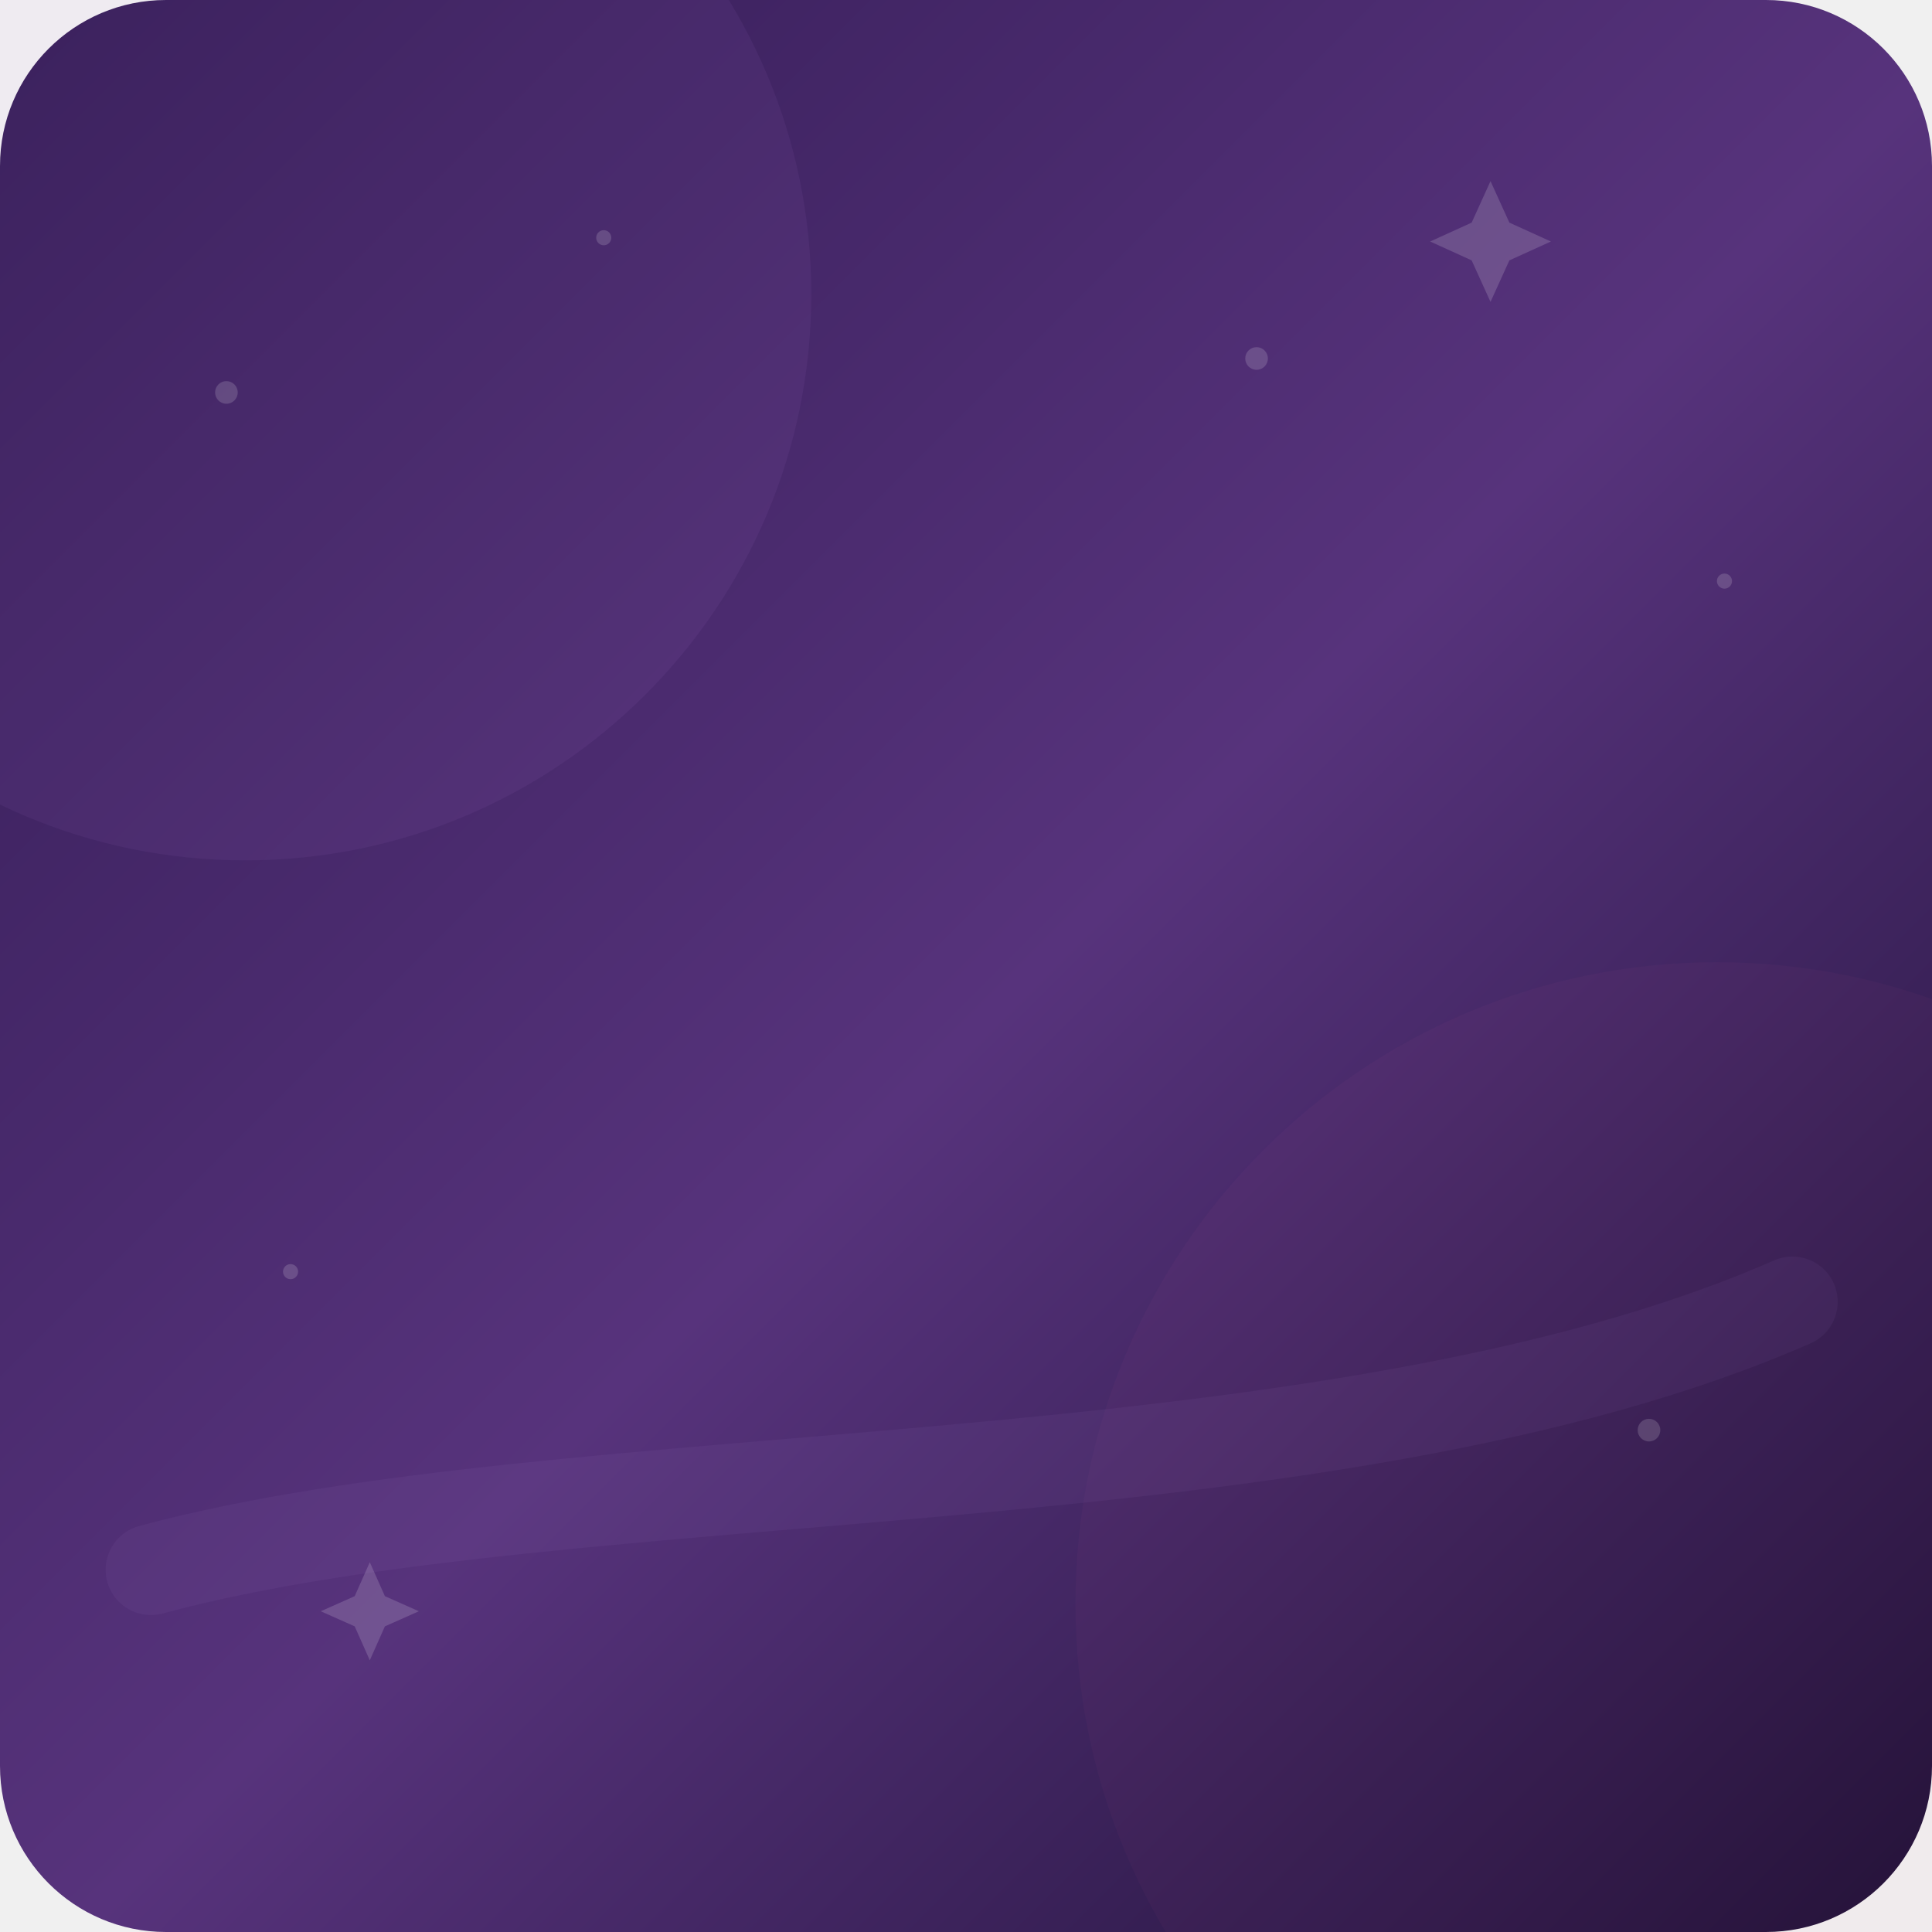
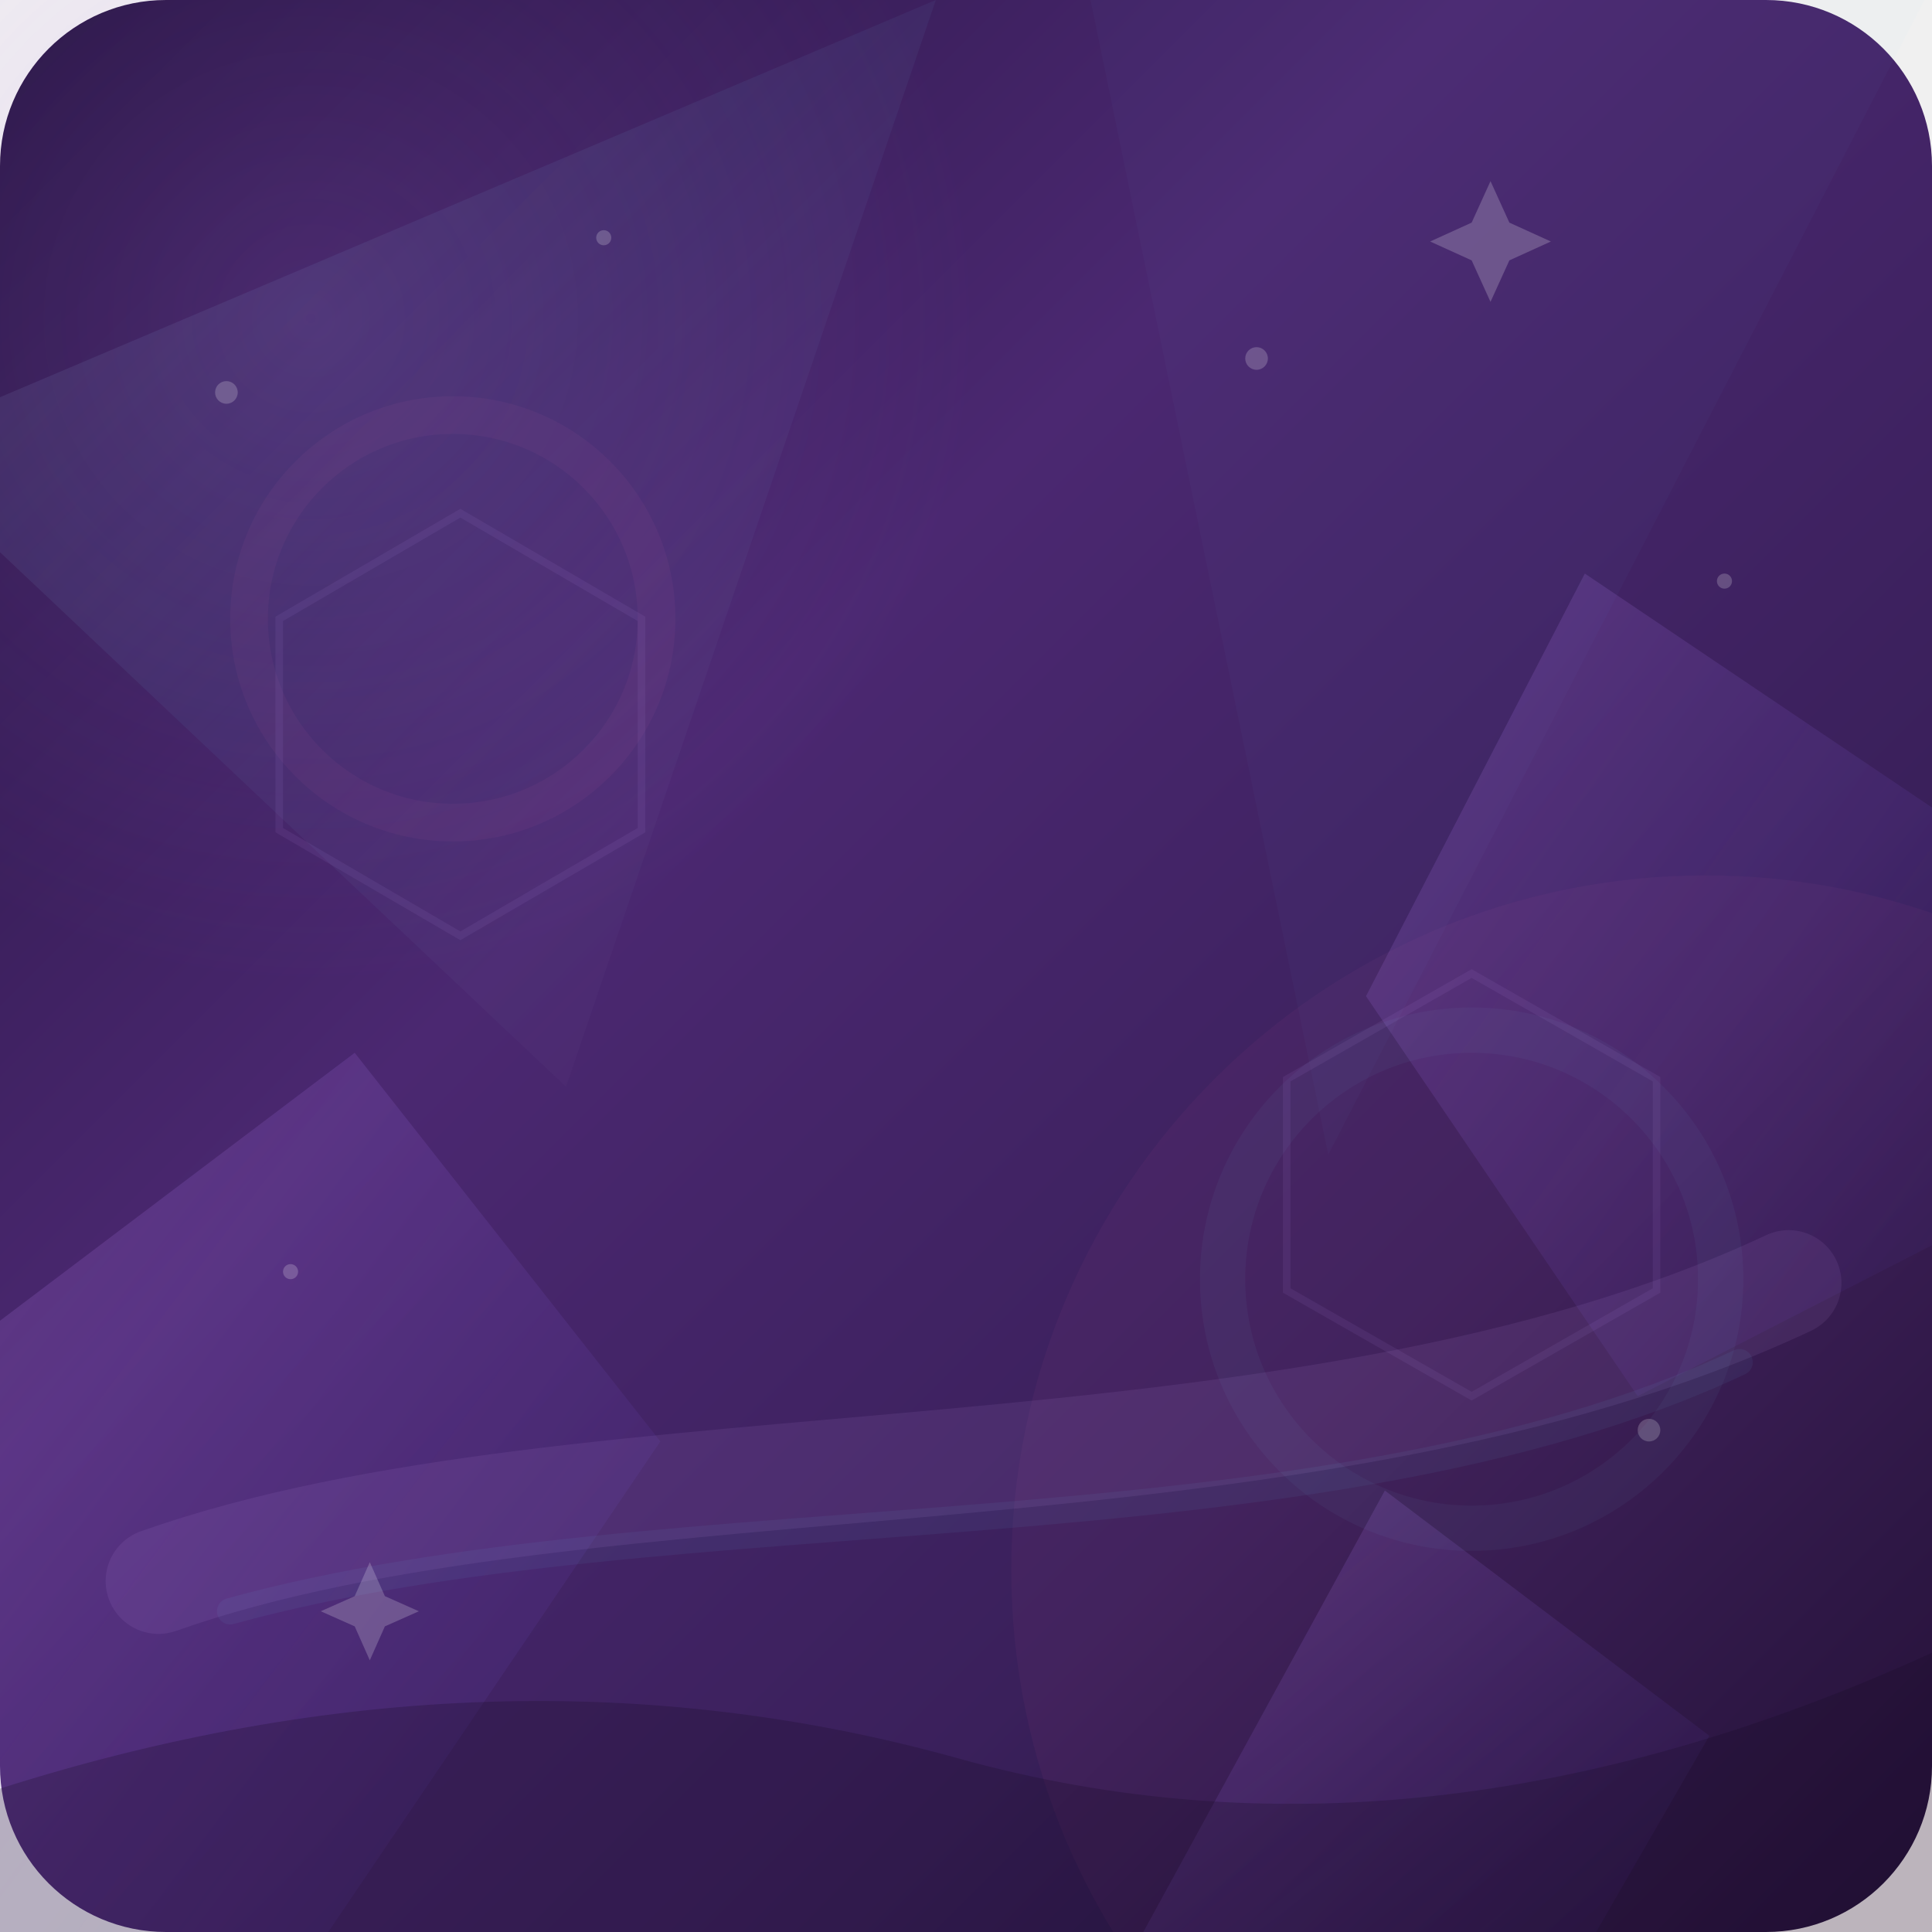
<svg xmlns="http://www.w3.org/2000/svg" width="512" height="512" viewBox="0 0 512 512">
  <defs>
-     <linearGradient id="rbg" x1="0" y1="0" x2="1" y2="1">
-       <stop stop-color="#0d3c38" />
-       <stop offset=".5" stop-color="#1d6a4b" />
-       <stop offset="1" stop-color="#092d36" />
+     <linearGradient id="bg" x1="0" y1="0" x2="1" y2="1">
+       <stop stop-color="#24133f" />
+       <stop offset=".38" stop-color="#4b2871" />
+       <stop offset=".70" stop-color="#3a205b" />
+       <stop offset="1" stop-color="#180d31" />
    </linearGradient>
-     <linearGradient id="wbg" x1="0" y1="0" x2="0" y2="1">
-       <stop stop-color="#0a365e" />
-       <stop offset=".45" stop-color="#0b6e8f" />
-       <stop offset="1" stop-color="#06273e" />
+     <linearGradient id="beam" x1="0" y1="0" x2="1" y2="1">
+       <stop stop-color="#e6c8ff" stop-opacity=".12" />
+       <stop offset=".5" stop-color="#70dfff" stop-opacity=".05" />
+       <stop offset="1" stop-color="#ffffff" stop-opacity="0" />
    </linearGradient>
-     <linearGradient id="bbg" x1="0" y1="0" x2="1" y2="1">
-       <stop stop-color="#321b54" />
-       <stop offset=".52" stop-color="#57337c" />
-       <stop offset="1" stop-color="#1d1035" />
+     <linearGradient id="facet" x1="0" y1="0" x2="1" y2="1">
+       <stop stop-color="#d697ff" stop-opacity=".18" />
+       <stop offset="1" stop-color="#6d4cff" stop-opacity=".03" />
    </linearGradient>
+     <radialGradient id="glow">
+       <stop stop-color="#c178ff" stop-opacity=".16" />
+       <stop offset="1" stop-color="#c178ff" stop-opacity="0" />
+     </radialGradient>
  </defs>
-   <rect width="512" height="512" rx="44" fill="url(#bbg)" />
-   <circle cx="65" cy="78" r="150" fill="#d893ff" opacity=".055" />
-   <circle cx="455" cy="425" r="170" fill="#ff5f9e" opacity=".035" />
-   <g fill="#fff" opacity=".16">
+   <rect width="512" height="512" rx="44" fill="url(#bg)" />
+   <circle cx="82" cy="84" r="178" fill="url(#glow)" />
+   <circle cx="452" cy="416" r="184" fill="#ff5f9e" opacity=".045" />
+   <path d="M-30 118L248 0 150 288Z" fill="url(#beam)" />
+   <path d="M289 0H510L352 306Z" fill="#77dfff" opacity=".026" />
+   <g fill="url(#facet)">
+     <path d="M0 350L94 279l81 103-88 130H0Z" />
+     <path d="M512 214l-92-62-58 112 72 106 78-40Z" />
+     <path d="M303 512l64-117 86 65-30 52Z" />
+   </g>
+   <g fill="none" stroke-linecap="round">
+     <path d="M42 419C155 379 344 401 474 340" stroke="#d9a7ff" stroke-opacity=".085" stroke-width="28" />
+     <path d="M61 427C177 395 348 414 461 361" stroke="#7bdcff" stroke-opacity=".055" stroke-width="7" />
+   </g>
+   <g fill="#fff" opacity=".20">
    <circle cx="60" cy="104" r="3" />
    <circle cx="160" cy="63" r="2" />
    <circle cx="333" cy="95" r="3" />
    <circle cx="457" cy="154" r="2" />
    <circle cx="77" cy="337" r="2" />
    <circle cx="437" cy="379" r="3" />
    <path d="M395 48l5 11 11 5-11 5-5 11-5-11-11-5 11-5z" />
    <path d="M98 414l4 9 9 4-9 4-4 9-4-9-9-4 9-4z" />
  </g>
-   <path d="M40 416C151 386 352 399 475 345" fill="none" stroke="#d8a7ff" stroke-opacity=".05" stroke-width="24" stroke-linecap="round" />
+   <g fill="none" stroke="#cfa7ff" stroke-opacity=".075" stroke-width="2">
+     <path d="M74 164L122 136 170 164 170 220 122 248 74 220Z" />
+     <path d="M341 286L390 258 439 286 439 342 390 370 341 342Z" />
+   </g>
+   <circle cx="120" cy="164" r="54" fill="none" stroke="#ff7cb7" stroke-opacity=".045" stroke-width="10" />
+   <circle cx="390" cy="339" r="66" fill="none" stroke="#7adfff" stroke-opacity=".042" stroke-width="12" />
+   <path d="M0 474Q132 432 254 466T512 438V512H0Z" fill="#130923" opacity=".24" />
</svg>
